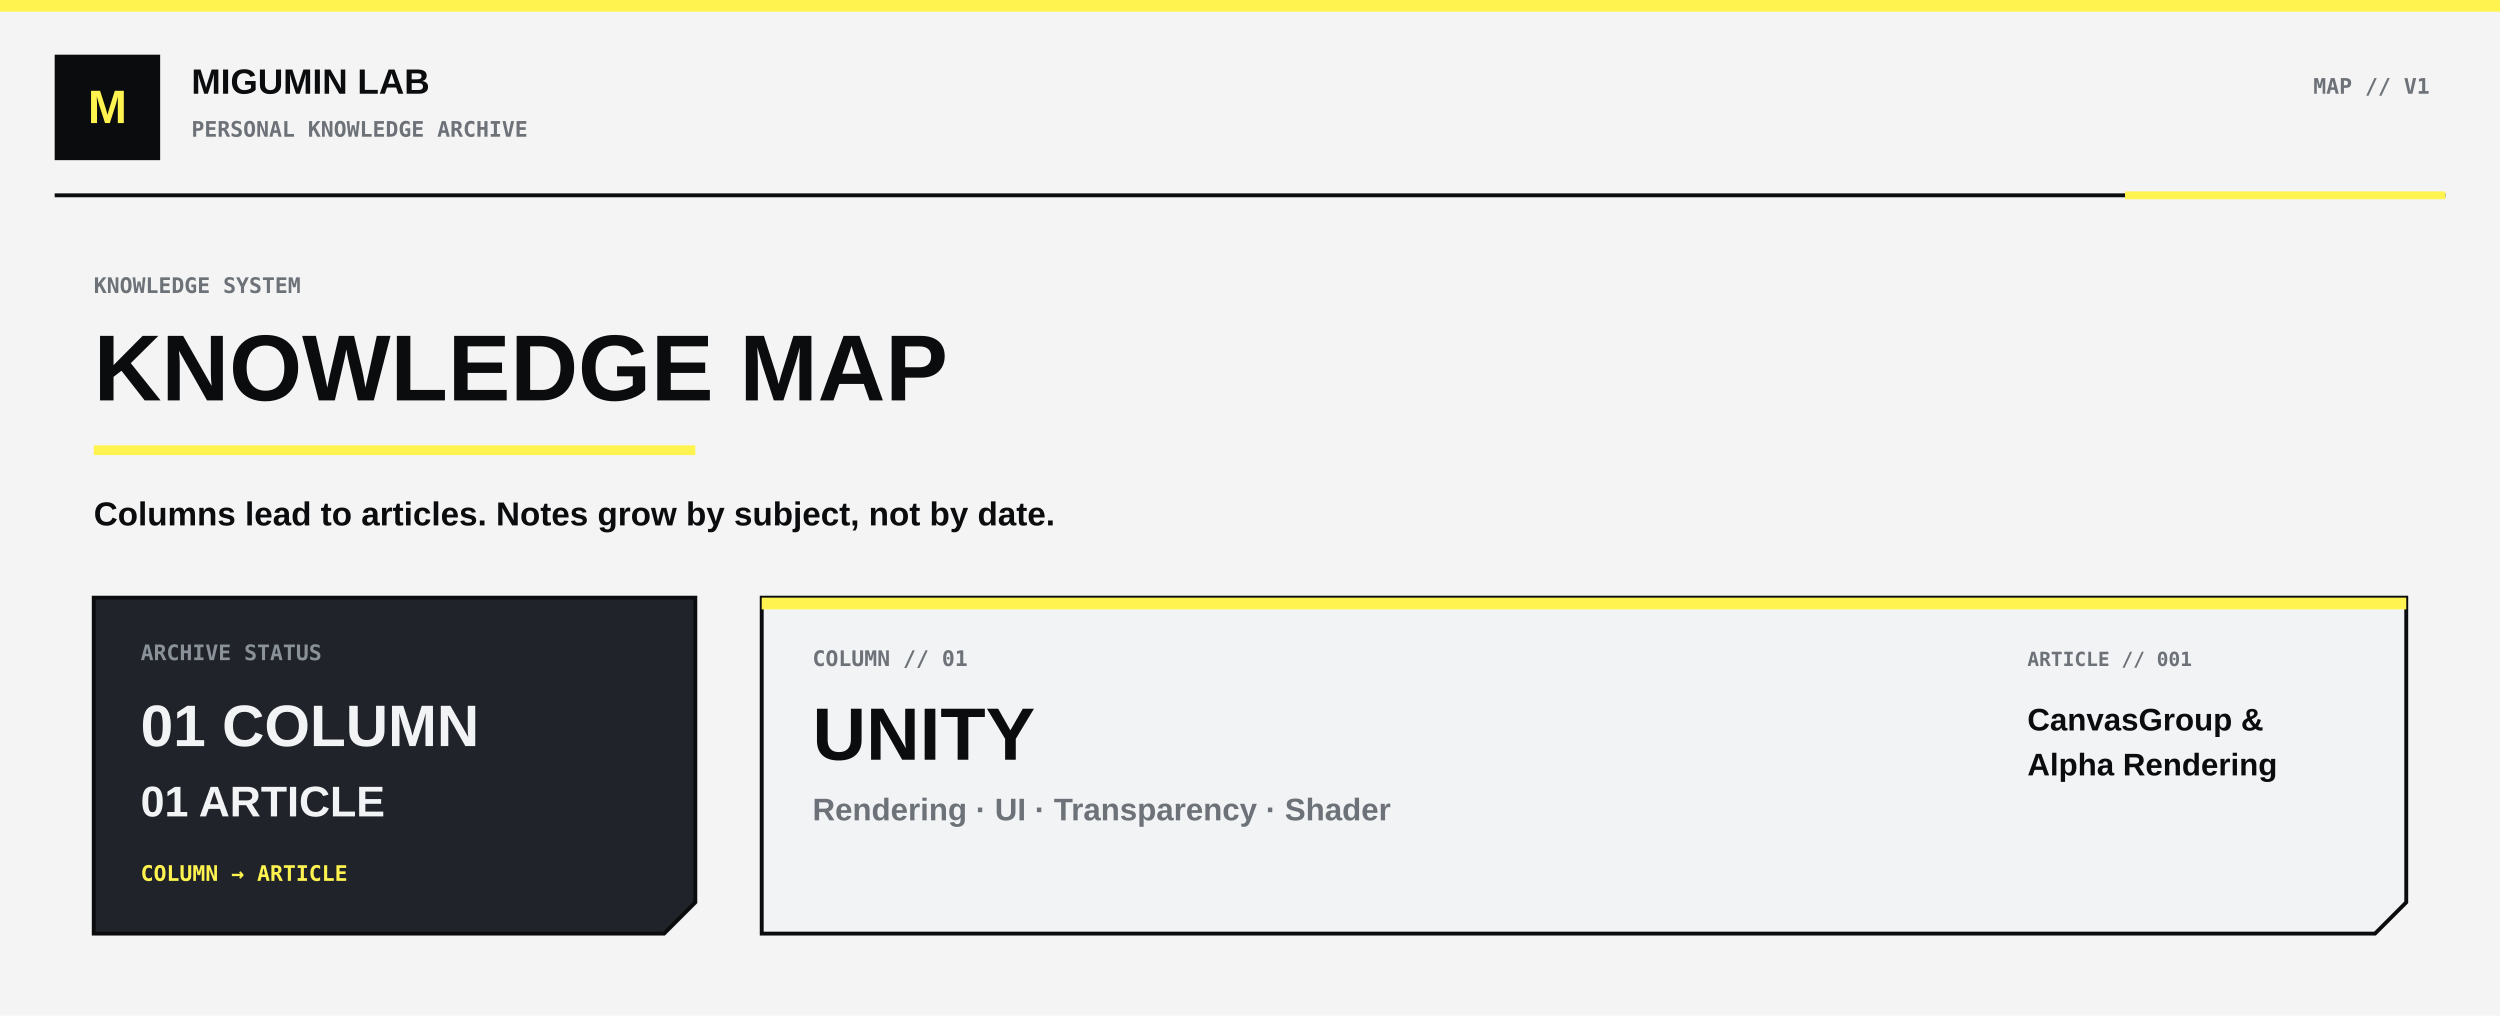
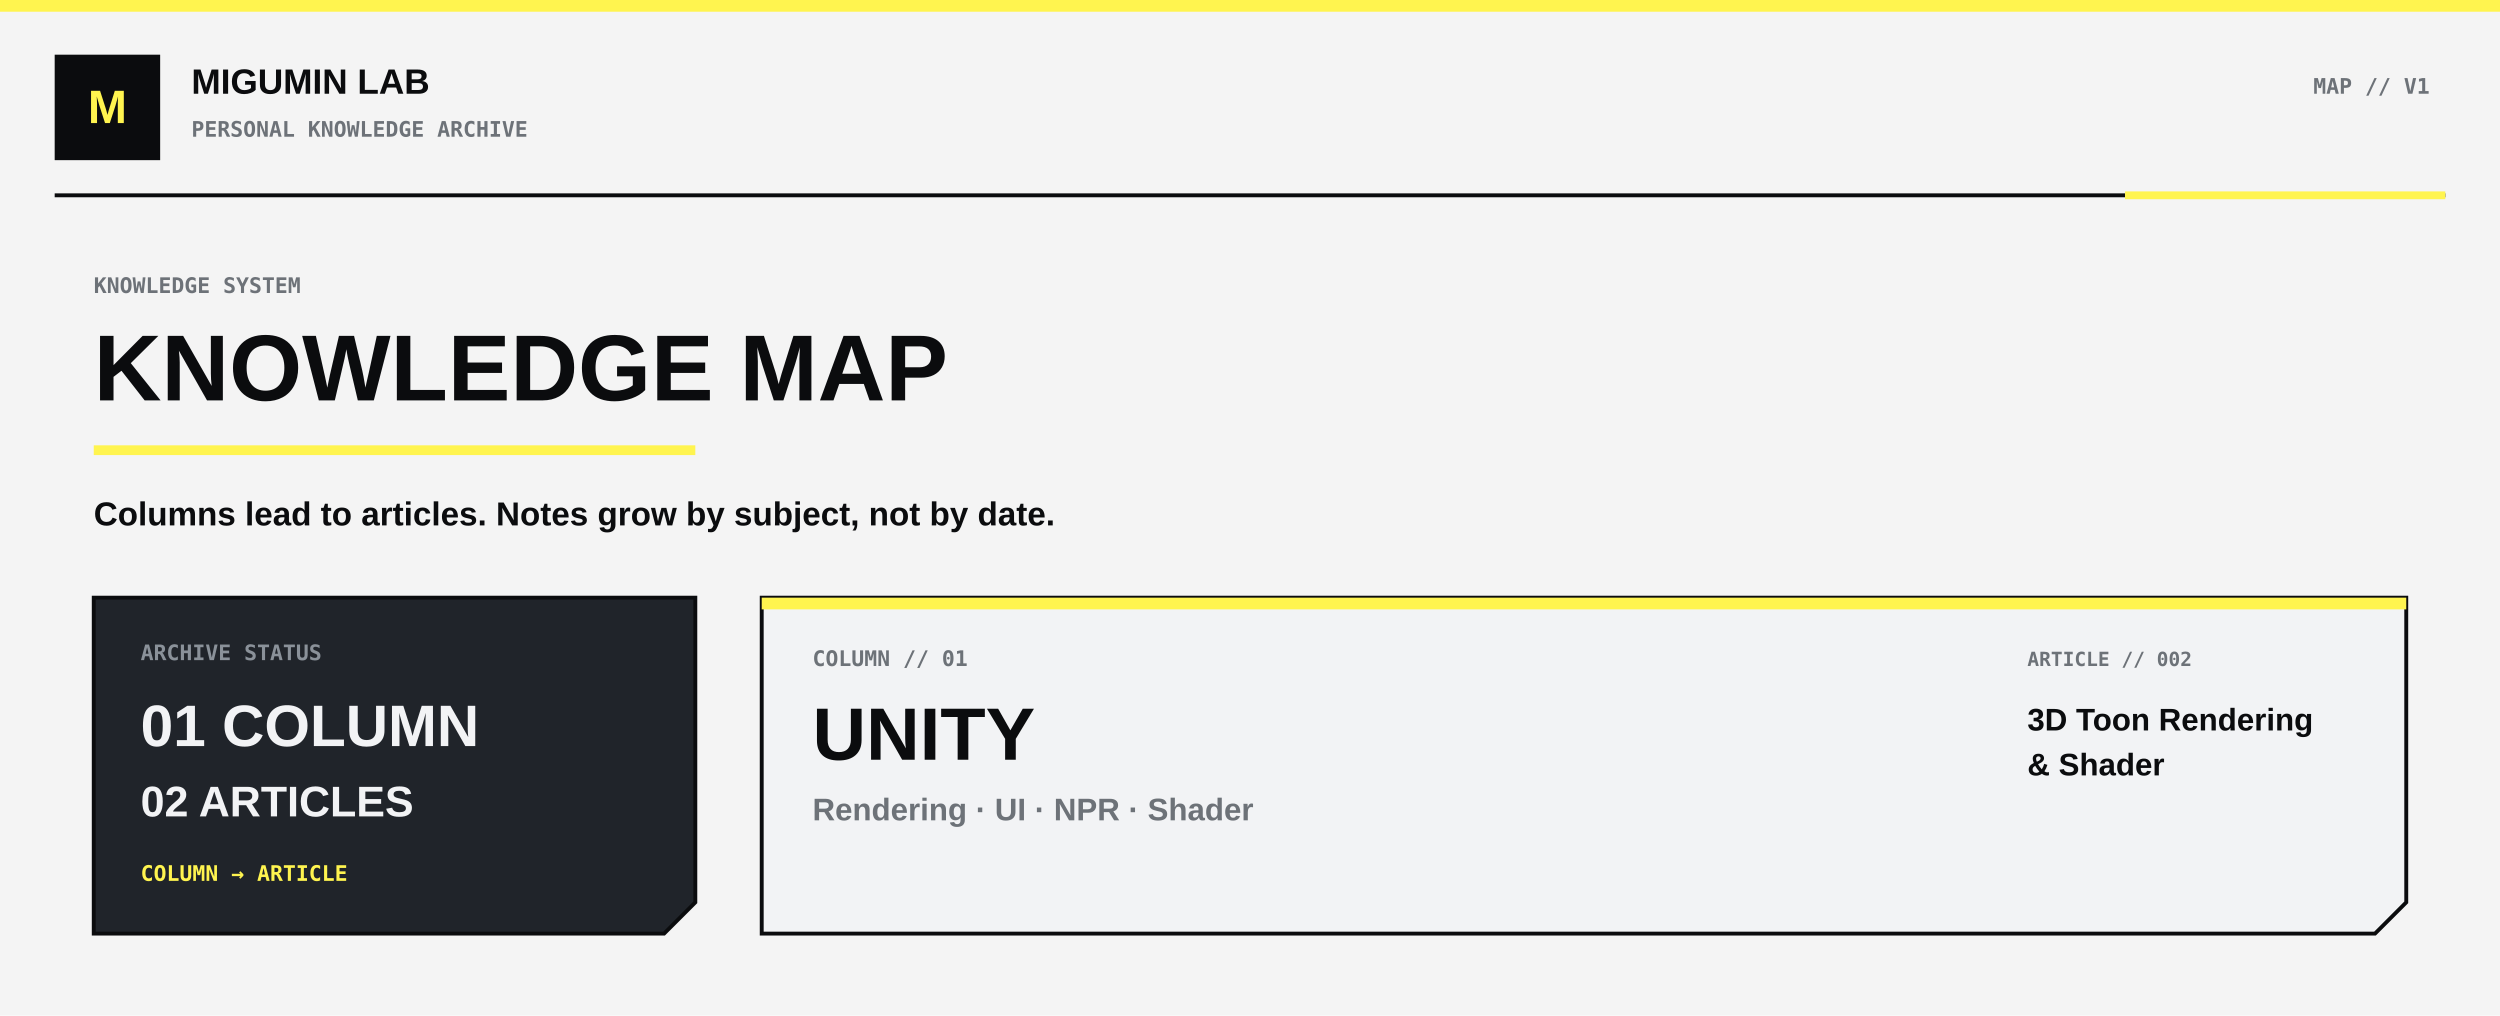
<svg xmlns="http://www.w3.org/2000/svg" width="1280" height="520" viewBox="0 0 1280 520" role="img" aria-label="MIGUMIN Lab Knowledge Map">
  <rect width="1280" height="520" fill="#F4F4F4" />
  <rect x="0" y="0" width="1280" height="6" fill="#FFF44F" />
  <rect x="28" y="28" width="54" height="54" fill="#0B0C0E" />
  <text x="55" y="63" text-anchor="middle" font-family="Arial, sans-serif" font-size="24" font-weight="900" fill="#FFF44F">M</text>
  <text x="98" y="48" font-family="Arial, sans-serif" font-size="18" font-weight="900" fill="#0B0C0E">MIGUMIN LAB</text>
  <text x="98" y="70" font-family="monospace" font-size="11" font-weight="700" fill="#6D7278">PERSONAL KNOWLEDGE ARCHIVE</text>
  <text x="1244" y="48" text-anchor="end" font-family="monospace" font-size="11" font-weight="700" fill="#6D7278">MAP // V1</text>
  <line x1="28" y1="100" x2="1252" y2="100" stroke="#0B0C0E" stroke-width="2" />
  <line x1="1088" y1="100" x2="1252" y2="100" stroke="#FFF44F" stroke-width="4" />
  <text x="48" y="150" font-family="monospace" font-size="11" font-weight="700" fill="#6D7278">KNOWLEDGE SYSTEM</text>
  <text x="48" y="205" font-family="Arial, sans-serif" font-size="48" font-weight="900" fill="#0B0C0E">KNOWLEDGE MAP</text>
  <rect x="48" y="228" width="308" height="5" fill="#FFF44F" />
  <text x="48" y="269" font-family="Arial, sans-serif" font-size="17" font-weight="700" fill="#0B0C0E">Columns lead to articles. Notes grow by subject, not by date.</text>
  <path d="M48 306 H356 V462 L340 478 H48 Z" fill="#20242A" stroke="#0B0C0E" stroke-width="2" />
  <text x="72" y="338" font-family="monospace" font-size="11" font-weight="700" fill="#8A9199">ARCHIVE STATUS</text>
  <text x="72" y="382" font-family="Arial, sans-serif" font-size="30" font-weight="900" fill="#F2F3F5">01 COLUMN</text>
-   <text x="72" y="418" font-family="Arial, sans-serif" font-size="22" font-weight="900" fill="#F2F3F5">01 ARTICLE</text>
+   <text x="72" y="418" font-family="Arial, sans-serif" font-size="22" font-weight="900" fill="#F2F3F5">02 ARTICLES</text>
  <text x="72" y="451" font-family="monospace" font-size="11" font-weight="700" fill="#FFF44F">COLUMN → ARTICLE</text>
  <path d="M390 306 H1232 V462 L1216 478 H390 Z" fill="#F2F3F5" stroke="#0B0C0E" stroke-width="2" />
  <rect x="390" y="306" width="842" height="6" fill="#FFF44F" />
  <text x="416" y="341" font-family="monospace" font-size="11" font-weight="700" fill="#6D7278">COLUMN // 01</text>
  <text x="416" y="389" font-family="Arial, sans-serif" font-size="38" font-weight="900" fill="#0B0C0E">UNITY</text>
-   <text x="416" y="420" font-family="Arial, sans-serif" font-size="16" font-weight="700" fill="#6D7278">Rendering · UI · Transparency · Shader</text>
-   <text x="1038" y="341" font-family="monospace" font-size="10" font-weight="700" fill="#6D7278">ARTICLE // 001</text>
-   <text x="1038" y="374" font-family="Arial, sans-serif" font-size="16" font-weight="900" fill="#0B0C0E">CanvasGroup &amp;</text>
-   <text x="1038" y="397" font-family="Arial, sans-serif" font-size="16" font-weight="900" fill="#0B0C0E">Alpha Rendering</text>
+   <text x="416" y="420" font-family="Arial, sans-serif" font-size="16" font-weight="700" fill="#6D7278">Rendering · UI · NPR · Shader</text>
+   <text x="1038" y="341" font-family="monospace" font-size="10" font-weight="700" fill="#6D7278">ARTICLE // 002</text>
+   <text x="1038" y="374" font-family="Arial, sans-serif" font-size="16" font-weight="900" fill="#0B0C0E">3D Toon Rendering</text>
+   <text x="1038" y="397" font-family="Arial, sans-serif" font-size="16" font-weight="900" fill="#0B0C0E">&amp; Shader</text>
</svg>
